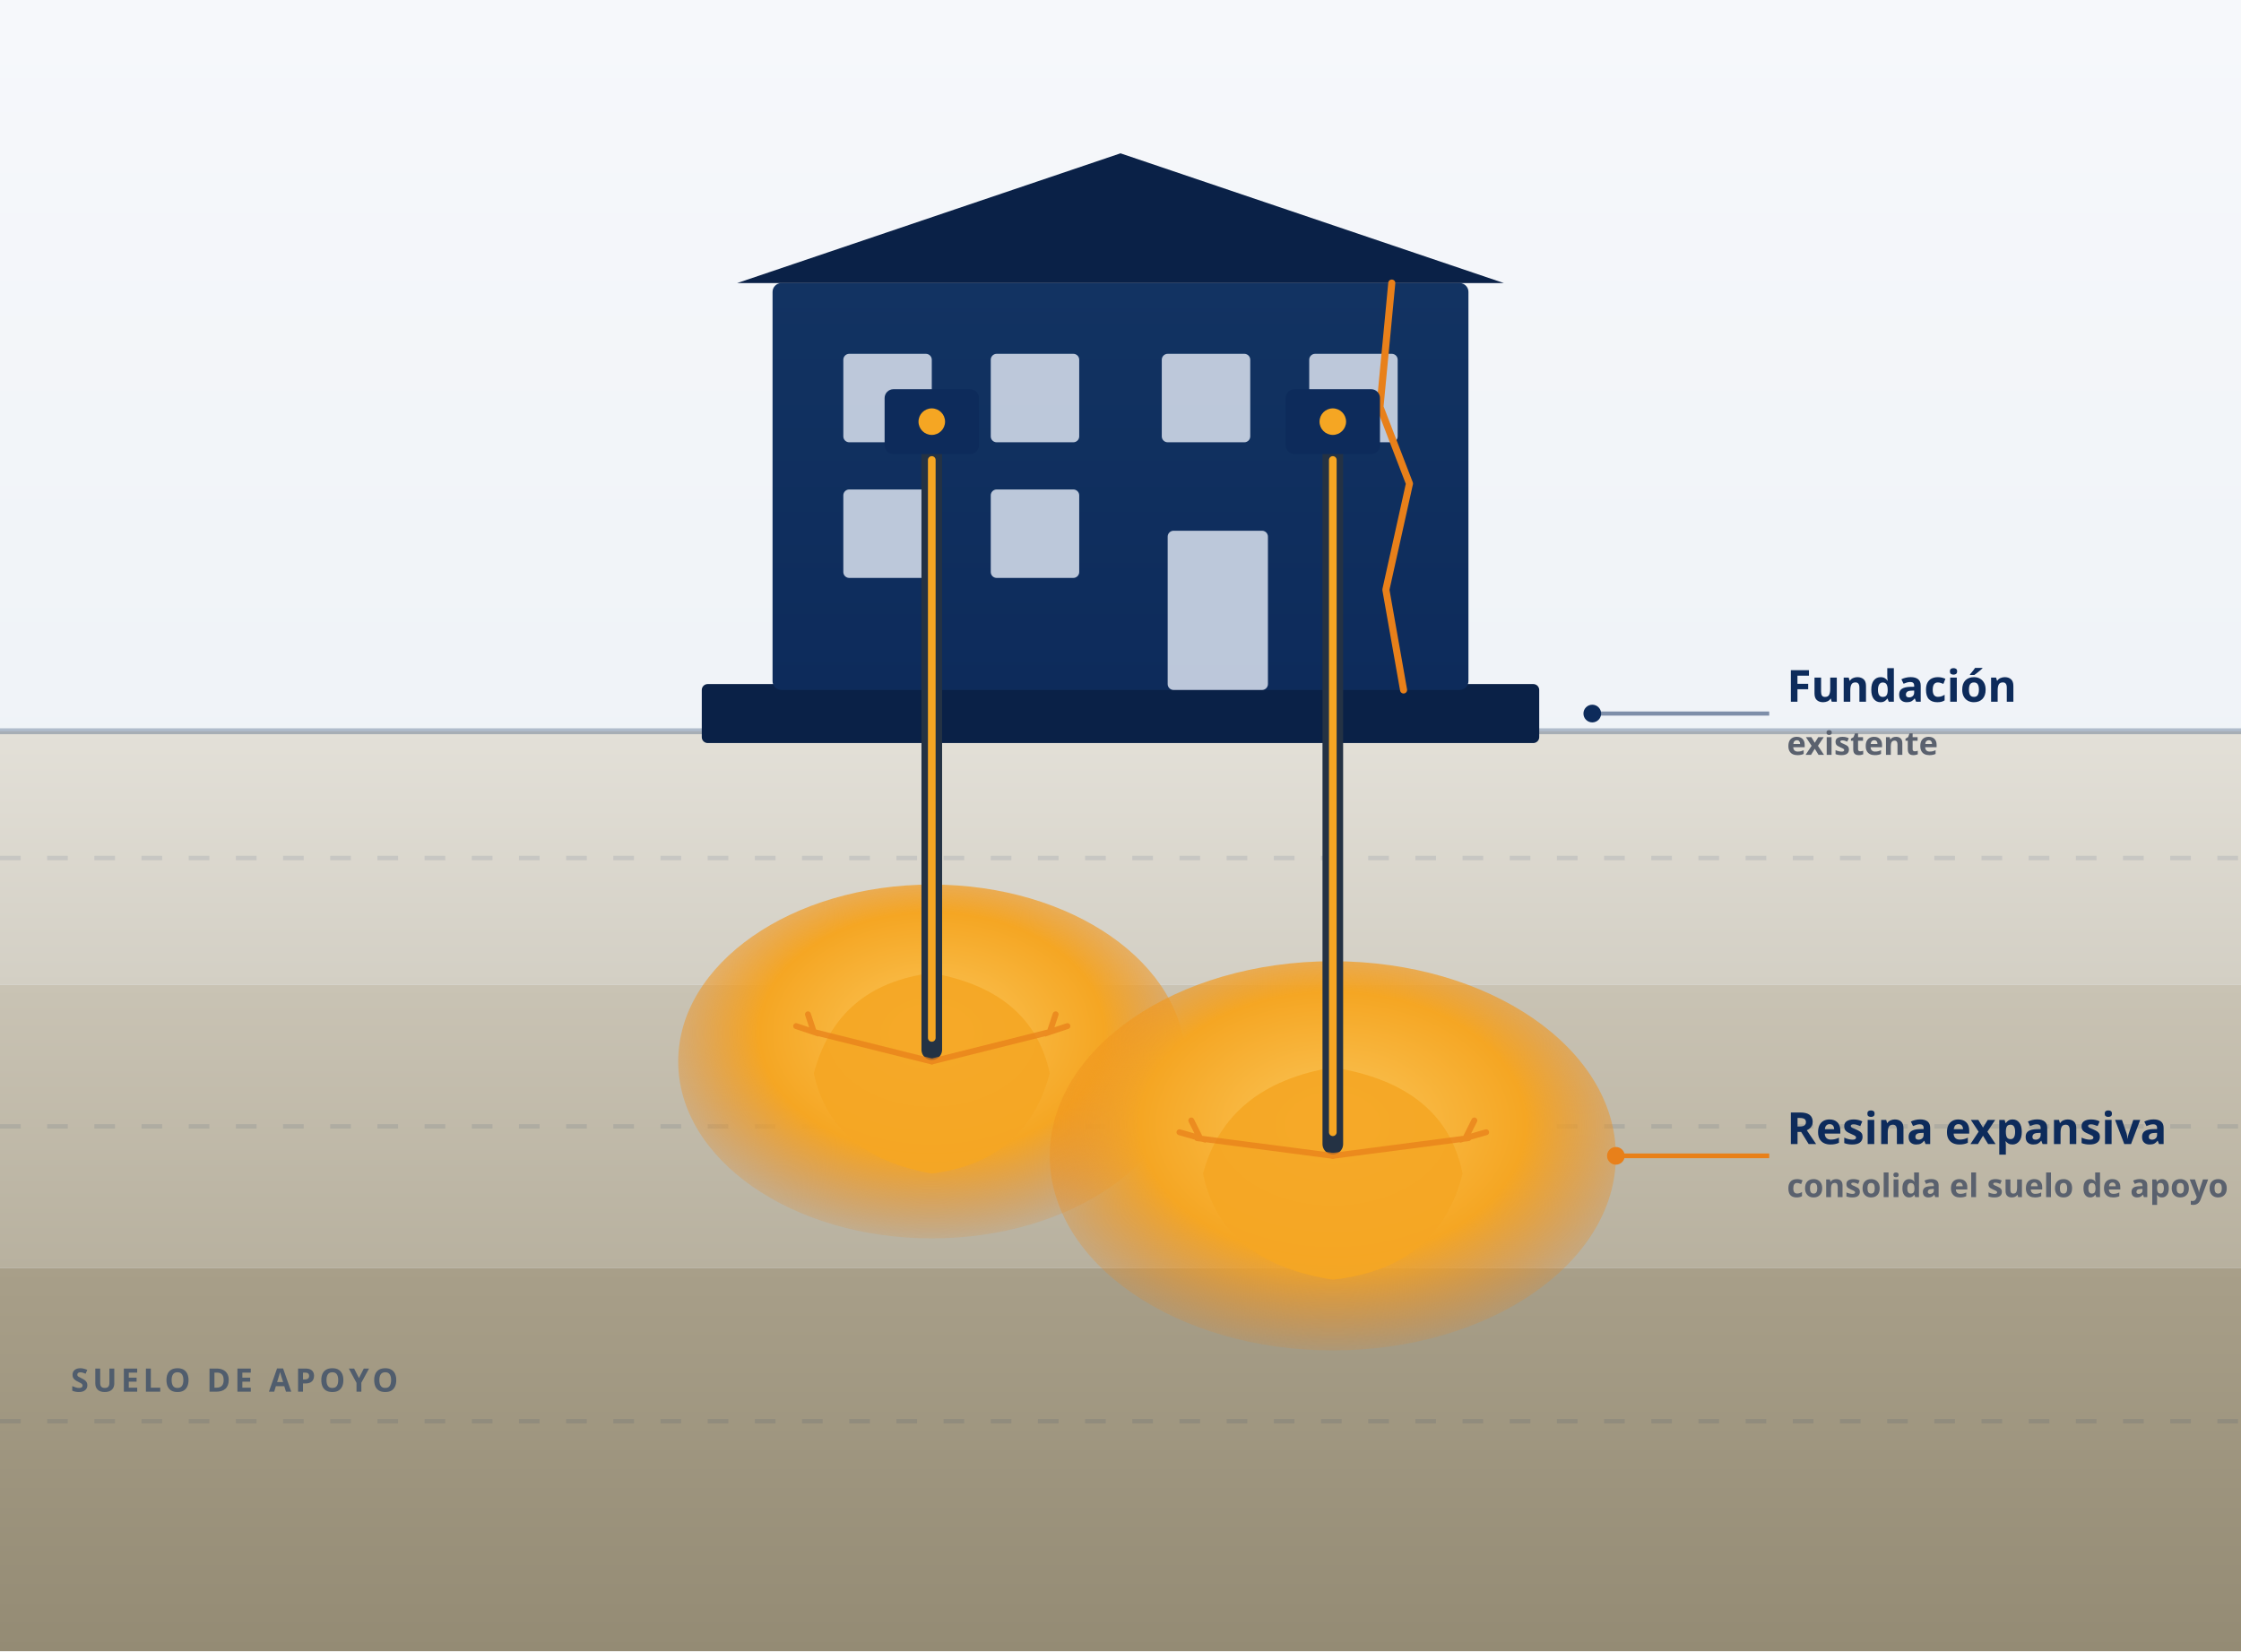
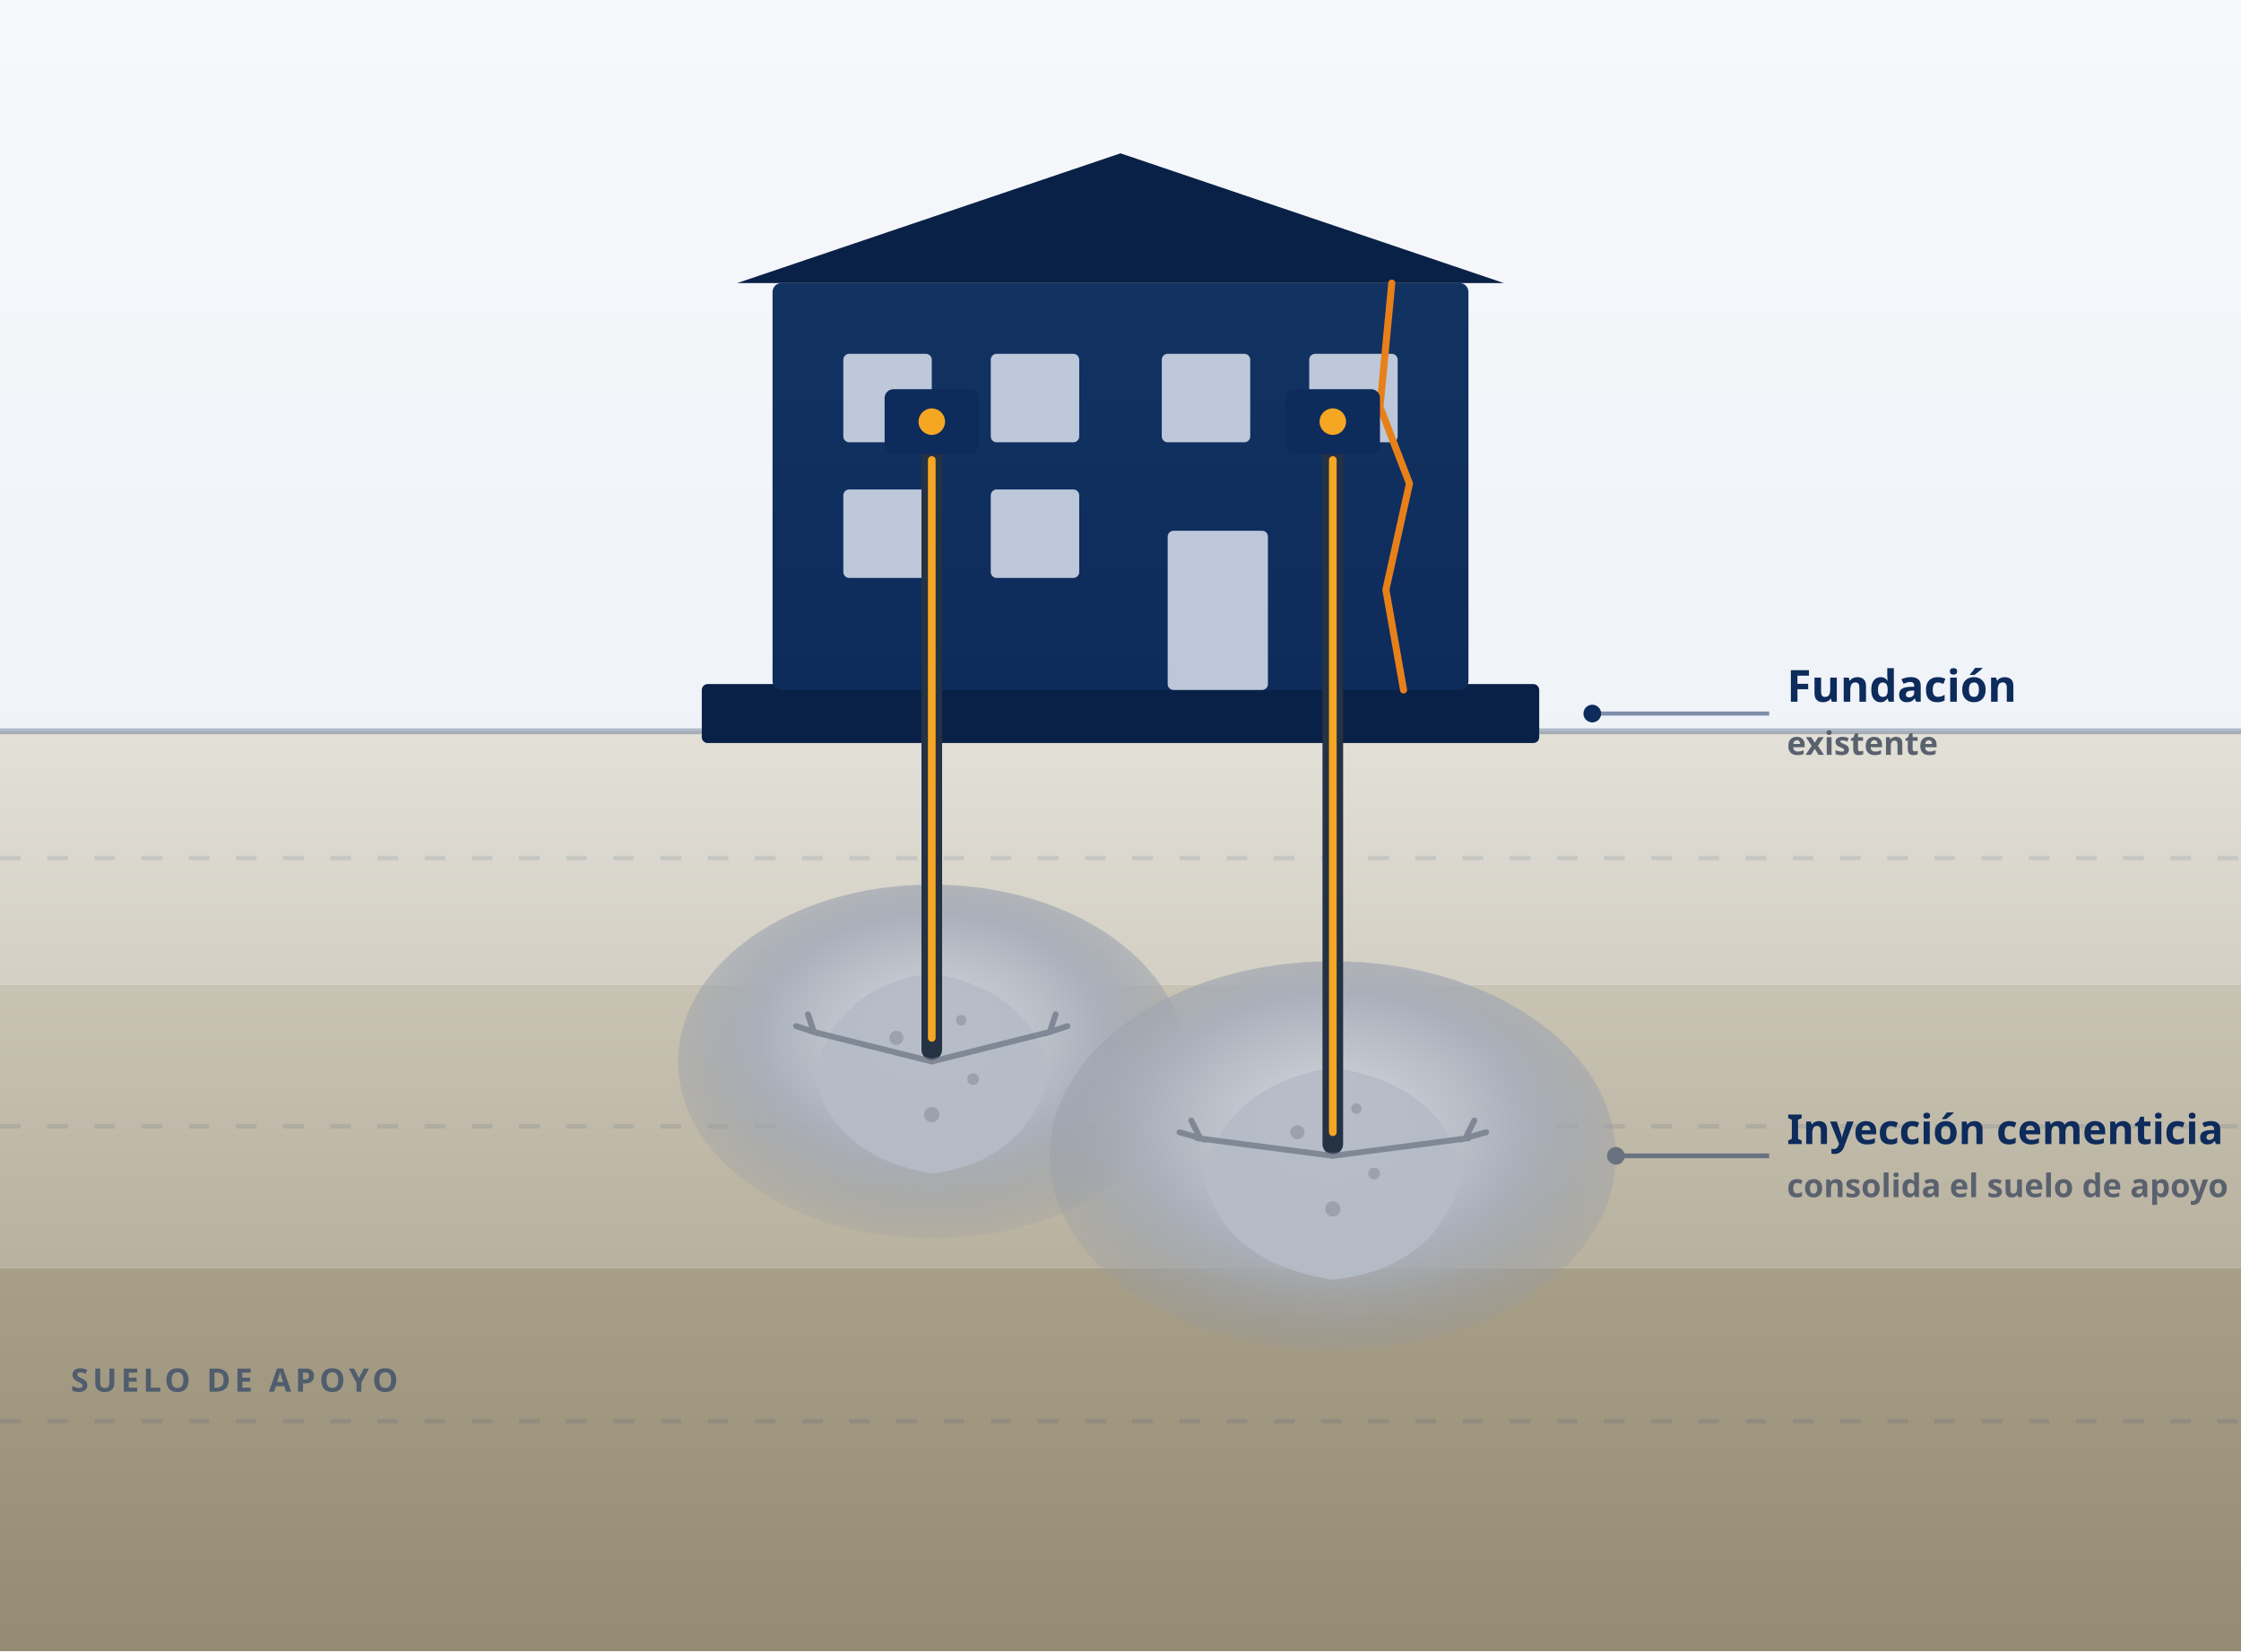
- <svg xmlns="http://www.w3.org/2000/svg" viewBox="0 0 760 560" role="img" aria-label="Esquema de inyección controlada: refuerzo del suelo de apoyo bajo la fundación mediante inyección de resina">
+ <svg xmlns="http://www.w3.org/2000/svg" viewBox="0 0 760 560" role="img" aria-label="Esquema de inyección controlada de lechada de cemento: consolidación del suelo de apoyo bajo la fundación existente">
  <defs>
    <linearGradient id="sky" x1="0" y1="0" x2="0" y2="1">
      <stop offset="0" stop-color="#f6f8fb" />
      <stop offset="1" stop-color="#e7ecf3" />
    </linearGradient>
    <linearGradient id="soil1" x1="0" y1="0" x2="0" y2="1">
      <stop offset="0" stop-color="#e3e0d8" />
      <stop offset="1" stop-color="#d3cfc4" />
    </linearGradient>
    <linearGradient id="soil2" x1="0" y1="0" x2="0" y2="1">
      <stop offset="0" stop-color="#c9c3b4" />
      <stop offset="1" stop-color="#b8b19f" />
    </linearGradient>
    <linearGradient id="soil3" x1="0" y1="0" x2="0" y2="1">
      <stop offset="0" stop-color="#a89f89" />
      <stop offset="1" stop-color="#948b74" />
    </linearGradient>
-     <radialGradient id="resin" cx="0.5" cy="0.42" r="0.62">
-       <stop offset="0" stop-color="#fbc65a" />
-       <stop offset="0.55" stop-color="#f5a623" />
-       <stop offset="1" stop-color="#e8801a" stop-opacity="0" />
+     <radialGradient id="cement" cx="0.5" cy="0.42" r="0.62">
+       <stop offset="0" stop-color="#d7dbe1" />
+       <stop offset="0.55" stop-color="#aab0ba" />
+       <stop offset="1" stop-color="#8a909c" stop-opacity="0" />
    </radialGradient>
    <linearGradient id="bldg" x1="0" y1="0" x2="0" y2="1">
      <stop offset="0" stop-color="#123362" />
      <stop offset="1" stop-color="#0d2b5b" />
    </linearGradient>
  </defs>
  <rect width="760" height="560" fill="url(#sky)" />
  <rect y="248" width="760" height="86" fill="url(#soil1)" />
  <rect y="334" width="760" height="96" fill="url(#soil2)" />
  <rect y="430" width="760" height="130" fill="url(#soil3)" />
  <line x1="0" y1="248" x2="760" y2="248" stroke="#0d2b5b" stroke-opacity="0.28" stroke-width="2" />
  <g stroke="#0d2b5b" stroke-opacity="0.10" stroke-width="1.5" stroke-dasharray="7 9">
    <line x1="0" y1="291" x2="760" y2="291" />
    <line x1="0" y1="382" x2="760" y2="382" />
    <line x1="0" y1="482" x2="760" y2="482" />
  </g>
  <rect x="238" y="232" width="284" height="20" rx="2" fill="#0a2147" />
  <rect x="262" y="96" width="236" height="138" rx="3" fill="url(#bldg)" />
  <path d="M250 96 L380 52 L510 96 Z" fill="#0a2147" />
  <g fill="#dbe3f0" opacity="0.85">
    <rect x="286" y="120" width="30" height="30" rx="2" />
    <rect x="336" y="120" width="30" height="30" rx="2" />
    <rect x="394" y="120" width="30" height="30" rx="2" />
    <rect x="444" y="120" width="30" height="30" rx="2" />
    <rect x="286" y="166" width="30" height="30" rx="2" />
    <rect x="336" y="166" width="30" height="30" rx="2" />
  </g>
  <rect x="396" y="180" width="34" height="54" rx="2" fill="#dbe3f0" opacity="0.85" />
  <path d="M472 96 L468 138 L478 164 L470 200 L476 234" fill="none" stroke="#e8801a" stroke-width="2.4" stroke-linecap="round" stroke-linejoin="round" />
-   <ellipse cx="316" cy="360" rx="86" ry="60" fill="url(#resin)" />
-   <ellipse cx="452" cy="392" rx="96" ry="66" fill="url(#resin)" />
-   <path d="M316 330 q34 6 40 34 q-8 30 -40 34 q-34 -6 -40 -34 q8 -30 40 -34 Z" fill="#f5a623" opacity="0.9" />
-   <path d="M452 362 q38 6 44 36 q-8 32 -44 36 q-38 -6 -44 -36 q8 -30 44 -36 Z" fill="#f5a623" opacity="0.9" />
+   <ellipse cx="316" cy="360" rx="86" ry="60" fill="url(#cement)" />
+   <ellipse cx="452" cy="392" rx="96" ry="66" fill="url(#cement)" />
+   <path d="M316 330 q34 6 40 34 q-8 30 -40 34 q-34 -6 -40 -34 q8 -30 40 -34 Z" fill="#b6bcc6" opacity="0.95" />
+   <path d="M452 362 q38 6 44 36 q-8 32 -44 36 q-38 -6 -44 -36 q8 -30 44 -36 Z" fill="#b6bcc6" opacity="0.95" />
+   <g fill="#7f8794" opacity="0.5">
+     <circle cx="304" cy="352" r="2.4" />
+     <circle cx="330" cy="366" r="2" />
+     <circle cx="316" cy="378" r="2.6" />
+     <circle cx="326" cy="346" r="1.8" />
+     <circle cx="440" cy="384" r="2.4" />
+     <circle cx="466" cy="398" r="2" />
+     <circle cx="452" cy="410" r="2.6" />
+     <circle cx="460" cy="376" r="1.8" />
+   </g>
  <g stroke="#243244" stroke-width="7" stroke-linecap="round">
    <line x1="316" y1="150" x2="316" y2="356" />
    <line x1="452" y1="150" x2="452" y2="388" />
  </g>
  <g stroke="#f5a623" stroke-width="2.6" stroke-linecap="round">
    <line x1="316" y1="156" x2="316" y2="352" />
    <line x1="452" y1="156" x2="452" y2="384" />
  </g>
  <g fill="#0d2b5b">
    <rect x="300" y="132" width="32" height="22" rx="3" />
    <rect x="436" y="132" width="32" height="22" rx="3" />
  </g>
  <g fill="#f5a623">
    <circle cx="316" cy="143" r="4.5" />
    <circle cx="452" cy="143" r="4.5" />
  </g>
  <g font-family="Montserrat, system-ui, sans-serif" font-weight="700">
    <line x1="540" y1="242" x2="600" y2="242" stroke="#0d2b5b" stroke-opacity="0.5" stroke-width="1.4" />
    <circle cx="540" cy="242" r="3" fill="#0d2b5b" />
    <text x="606" y="238" font-size="15" fill="#0d2b5b">Fundación</text>
    <text x="606" y="256" font-size="11" font-weight="600" fill="#5a616e">existente</text>
-     <line x1="548" y1="392" x2="600" y2="392" stroke="#e8801a" stroke-width="1.6" />
-     <circle cx="548" cy="392" r="3" fill="#e8801a" />
-     <text x="606" y="388" font-size="15" fill="#0d2b5b">Resina expansiva</text>
+     <line x1="548" y1="392" x2="600" y2="392" stroke="#6a7280" stroke-width="1.6" />
+     <circle cx="548" cy="392" r="3" fill="#6a7280" />
+     <text x="606" y="388" font-size="14" fill="#0d2b5b">Inyección cementicia</text>
    <text x="606" y="406" font-size="11" font-weight="600" fill="#5a616e">consolida el suelo de apoyo</text>
    <text x="24" y="472" font-size="11" font-weight="700" letter-spacing="0.12em" fill="#0d2b5b" opacity="0.55">SUELO DE APOYO</text>
  </g>
-   <g stroke="#e8801a" stroke-width="2" stroke-linecap="round" fill="none" opacity="0.75">
+   <g stroke="#6a7280" stroke-width="2" stroke-linecap="round" fill="none" opacity="0.7">
    <path d="M316 360 l-40 -10 M270 348 l6 2 -2 -6" />
    <path d="M316 360 l40 -10 M362 348 l-6 2 2 -6" />
    <path d="M452 392 l-46 -6 M400 384 l7 2 -3 -6" />
    <path d="M452 392 l46 -6 M504 384 l-7 2 3 -6" />
  </g>
</svg>
